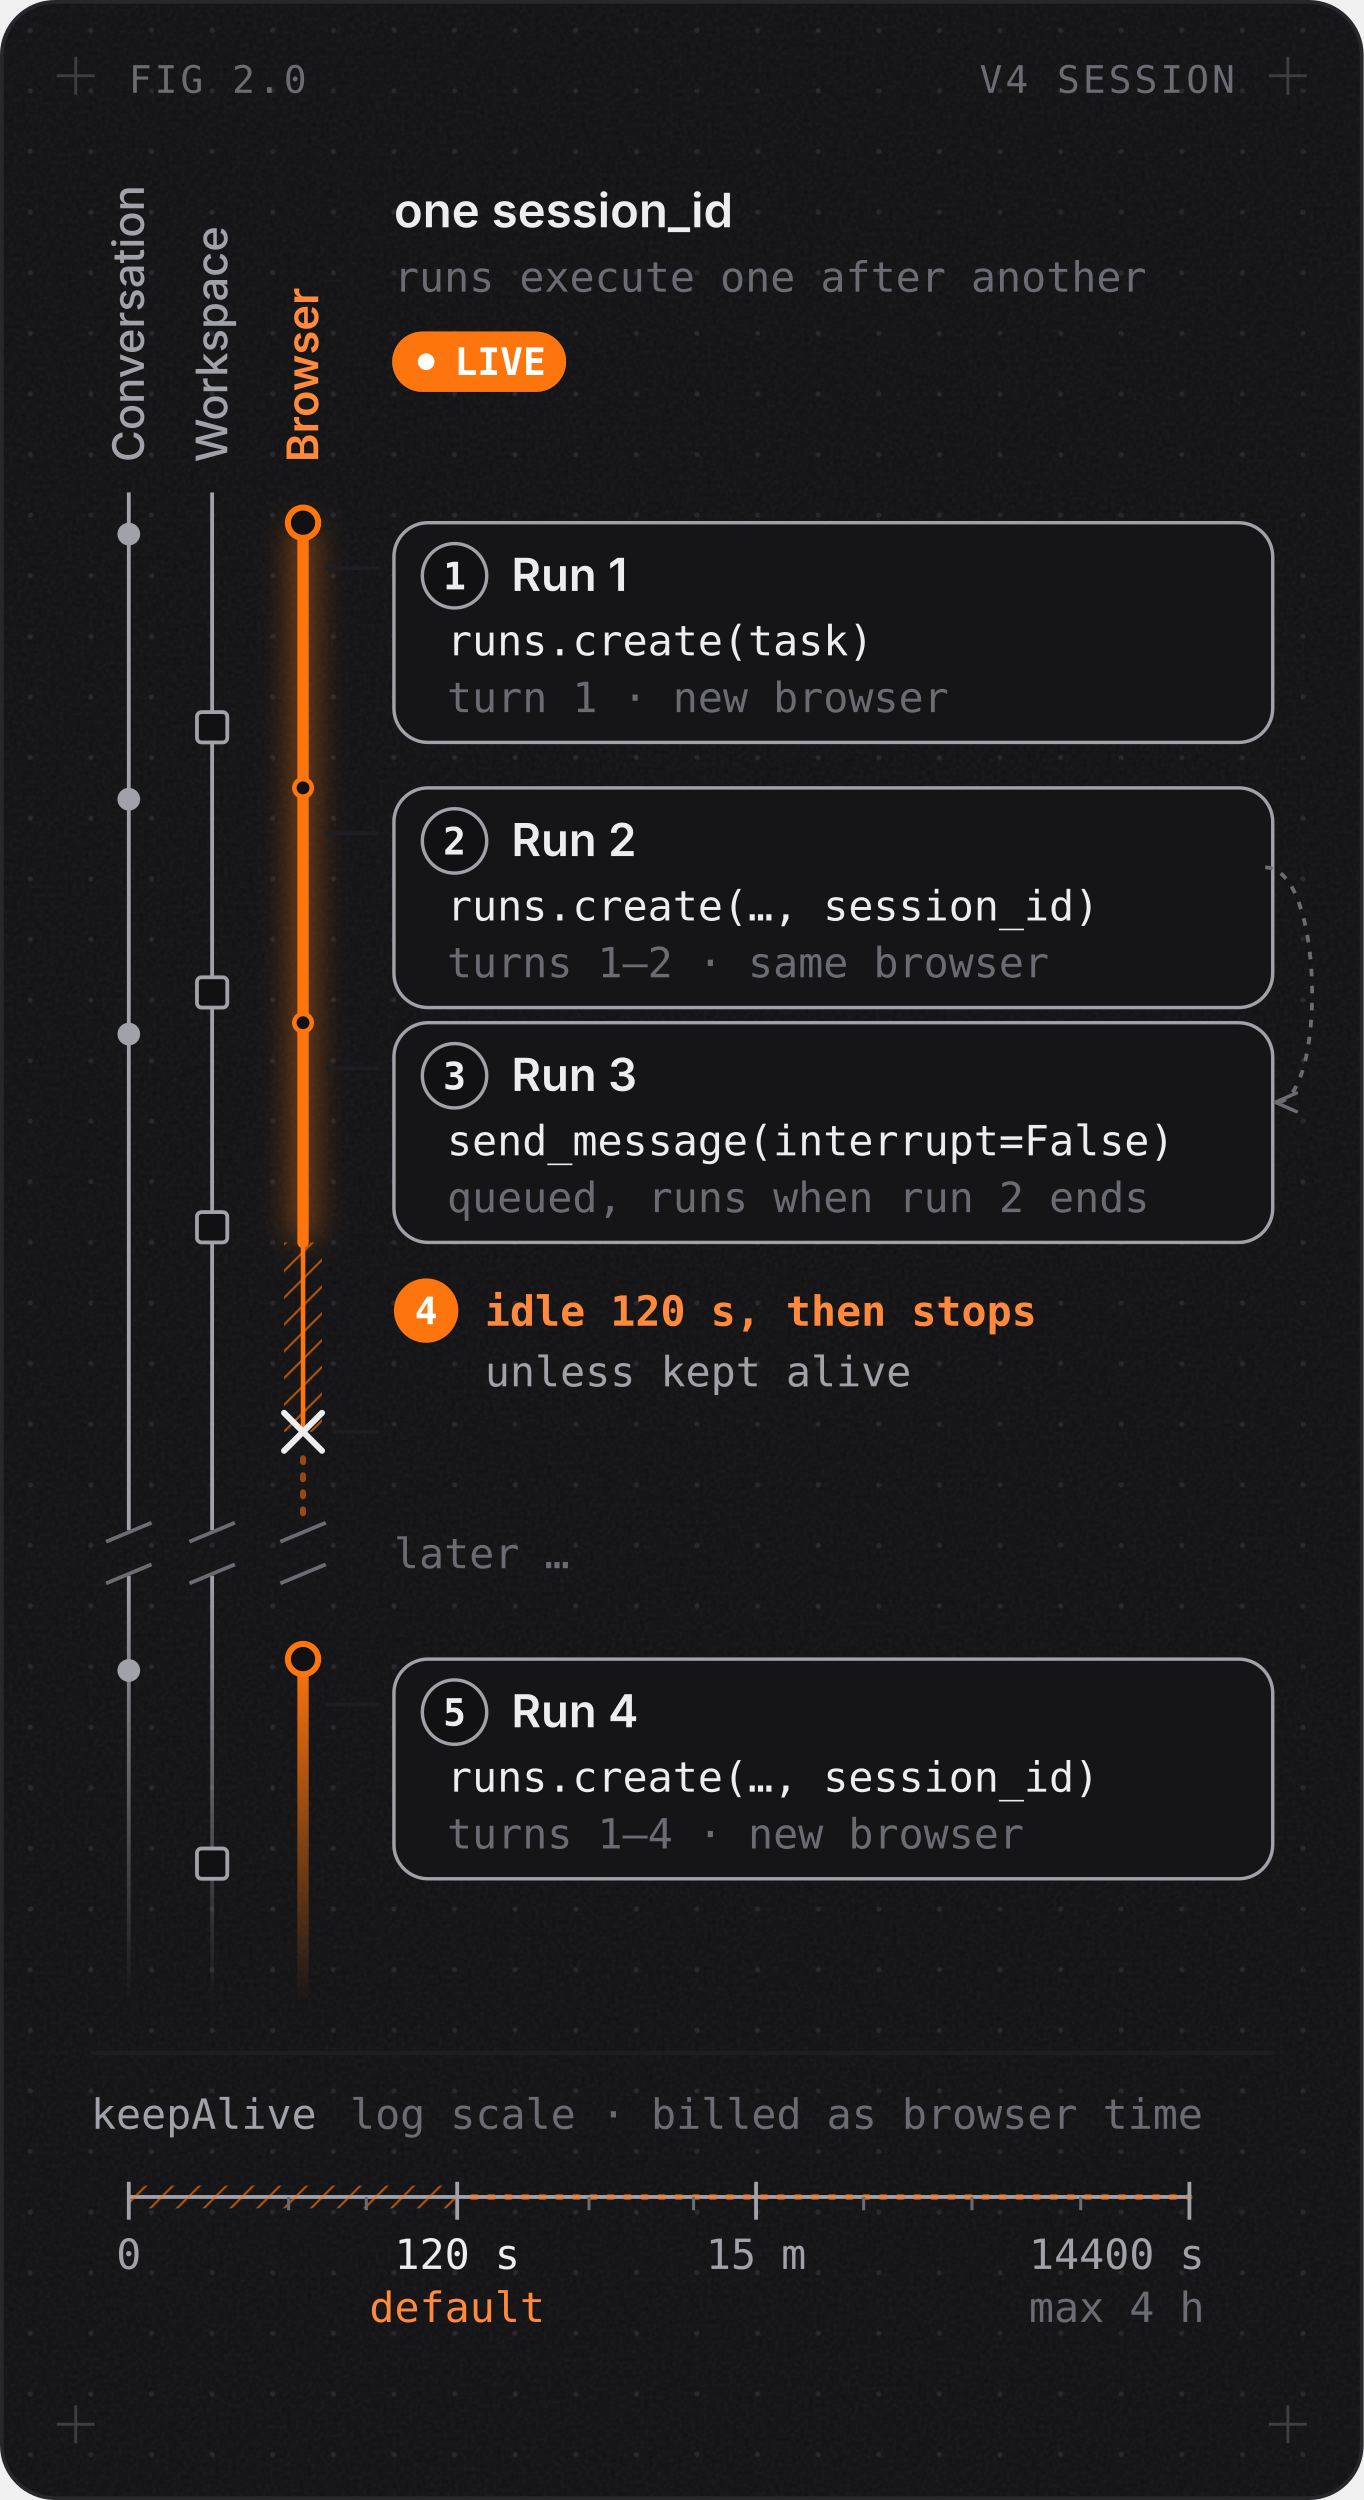
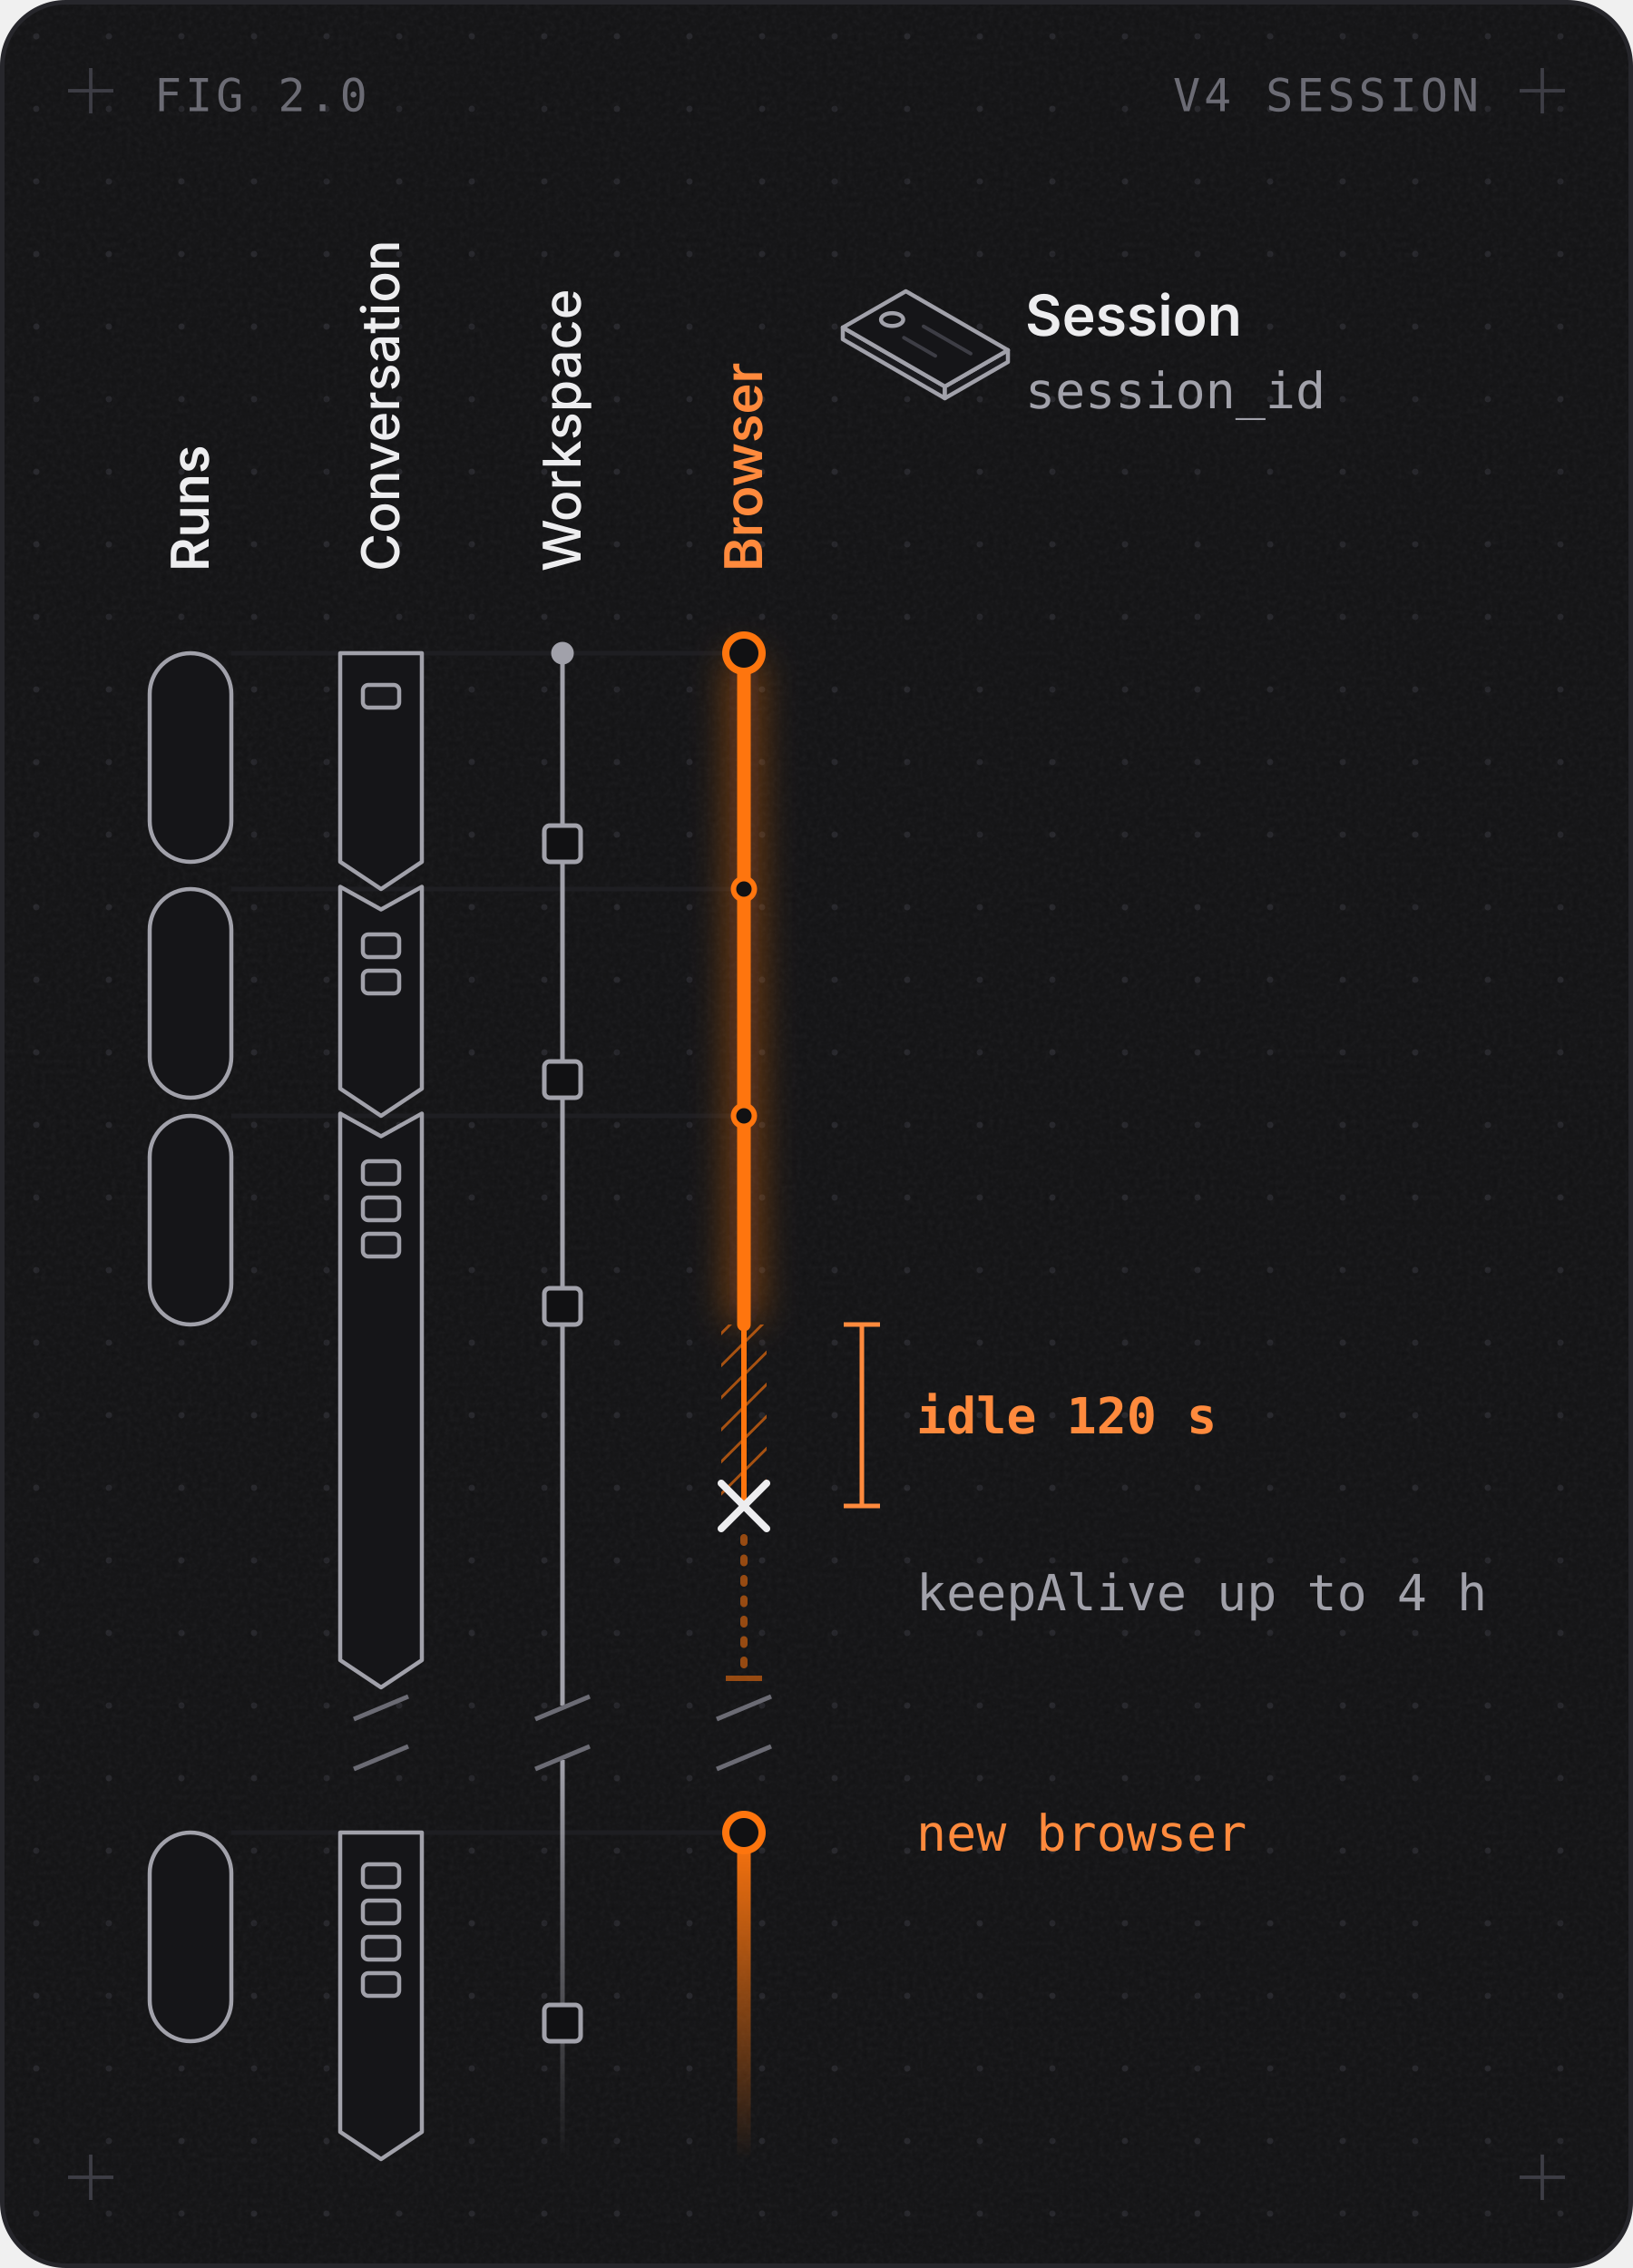
- <svg xmlns="http://www.w3.org/2000/svg" viewBox="0 0 360 660" width="360" height="660" role="img" aria-labelledby="t d" fill="none">
-   <style>.s{font-family:Geist, Inter, -apple-system, BlinkMacSystemFont, 'Segoe UI', Helvetica, Arial, sans-serif}.m{font-family:'Geist Mono', ui-monospace, SFMono-Regular, Menlo, monospace}text{font-kerning:normal}@keyframes lv{0%,49.85%{fill-opacity:1;stroke-opacity:1}50.25%,61.51%{fill-opacity:0;stroke-opacity:0}61.91%,100%{fill-opacity:1;stroke-opacity:1}}@keyframes lvd{0%,100%{transform:scale(1)}50%{transform:scale(.45)}}.lvd{transform-box:fill-box;transform-origin:center}@media (prefers-reduced-motion:no-preference){.lv{animation:lv 12s linear infinite}.lvd{animation:lvd 1.6s ease-in-out infinite}}@keyframes r1{0%,1.31%{fill-opacity:0;stroke-opacity:0}1.61%,12.97%{fill-opacity:1;stroke-opacity:1}13.27%,100%{fill-opacity:0;stroke-opacity:0}}@media (prefers-reduced-motion:no-preference){.r1{animation:r1 12s linear infinite}}@keyframes w1{0%,11.76%{fill-opacity:0;stroke-opacity:0}12.06%,80.00%{fill-opacity:1;stroke-opacity:1}86.00%,100%{fill-opacity:0;stroke-opacity:0}}@media (prefers-reduced-motion:no-preference){.w1{animation:w1 12s linear infinite}}@keyframes r2{0%,15.38%{fill-opacity:0;stroke-opacity:0}15.68%,27.04%{fill-opacity:1;stroke-opacity:1}27.34%,100%{fill-opacity:0;stroke-opacity:0}}@media (prefers-reduced-motion:no-preference){.r2{animation:r2 12s linear infinite}}@keyframes w2{0%,25.83%{fill-opacity:0;stroke-opacity:0}26.13%,80.00%{fill-opacity:1;stroke-opacity:1}86.00%,100%{fill-opacity:0;stroke-opacity:0}}@media (prefers-reduced-motion:no-preference){.w2{animation:w2 12s linear infinite}}@keyframes r3{0%,27.84%{fill-opacity:0;stroke-opacity:0}28.14%,39.50%{fill-opacity:1;stroke-opacity:1}39.80%,100%{fill-opacity:0;stroke-opacity:0}}@media (prefers-reduced-motion:no-preference){.r3{animation:r3 12s linear infinite}}@keyframes w3{0%,38.29%{fill-opacity:0;stroke-opacity:0}38.59%,80.00%{fill-opacity:1;stroke-opacity:1}86.00%,100%{fill-opacity:0;stroke-opacity:0}}@media (prefers-reduced-motion:no-preference){.w3{animation:w3 12s linear infinite}}@keyframes r5{0%,61.61%{fill-opacity:0;stroke-opacity:0}61.91%,73.27%{fill-opacity:1;stroke-opacity:1}73.57%,100%{fill-opacity:0;stroke-opacity:0}}@media (prefers-reduced-motion:no-preference){.r5{animation:r5 12s linear infinite}}@keyframes w5{0%,72.06%{fill-opacity:0;stroke-opacity:0}72.36%,80.00%{fill-opacity:1;stroke-opacity:1}86.00%,100%{fill-opacity:0;stroke-opacity:0}}@media (prefers-reduced-motion:no-preference){.w5{animation:w5 12s linear infinite}}@keyframes ph{0%{transform:translateY(0)}80%,100%{transform:translateY(398px)}}@keyframes phl{0%,1%{stroke-opacity:0}4%,80%{stroke-opacity:1}86%,100%{stroke-opacity:0}}@keyframes phd{0%,1.31%{fill-opacity:0;stroke-opacity:0}1.61%,49.85%{fill-opacity:1;stroke-opacity:1}50.25%,61.51%{fill-opacity:0;stroke-opacity:0}61.91%,80%{fill-opacity:1;stroke-opacity:1}86%,100%{fill-opacity:0;stroke-opacity:0}}@media (prefers-reduced-motion:no-preference){.ph{animation:ph 12s linear infinite}.phl{animation:phl 12s linear infinite}.phd{animation:phd 12s linear infinite}}</style>
+ <svg xmlns="http://www.w3.org/2000/svg" viewBox="0 0 360 500" width="360" height="500" role="img" aria-labelledby="t d" fill="none">
+   <style>.s{font-family:Geist, Inter, -apple-system, BlinkMacSystemFont, 'Segoe UI', Helvetica, Arial, sans-serif}.m{font-family:'Geist Mono', ui-monospace, SFMono-Regular, Menlo, monospace}text{font-kerning:normal}@keyframes r1{0%,1.58%{fill-opacity:0;stroke-opacity:0}1.88%,12.41%{fill-opacity:1;stroke-opacity:1}12.71%,100%{fill-opacity:0;stroke-opacity:0}}@media (prefers-reduced-motion:no-preference){.r1{animation:r1 12s linear infinite}}@keyframes r2{0%,13.82%{fill-opacity:0;stroke-opacity:0}14.12%,24.64%{fill-opacity:1;stroke-opacity:1}24.94%,100%{fill-opacity:0;stroke-opacity:0}}@media (prefers-reduced-motion:no-preference){.r2{animation:r2 12s linear infinite}}@keyframes r3{0%,25.58%{fill-opacity:0;stroke-opacity:0}25.88%,36.41%{fill-opacity:1;stroke-opacity:1}36.71%,100%{fill-opacity:0;stroke-opacity:0}}@media (prefers-reduced-motion:no-preference){.r3{animation:r3 12s linear infinite}}@keyframes r5{0%,62.76%{fill-opacity:0;stroke-opacity:0}63.06%,73.58%{fill-opacity:1;stroke-opacity:1}73.88%,100%{fill-opacity:0;stroke-opacity:0}}@media (prefers-reduced-motion:no-preference){.r5{animation:r5 12s linear infinite}}@keyframes w1{0%,10.99%{fill-opacity:0;stroke-opacity:0}11.29%,80.00%{fill-opacity:1;stroke-opacity:1}86.00%,100%{fill-opacity:0;stroke-opacity:0}}@media (prefers-reduced-motion:no-preference){.w1{animation:w1 12s linear infinite}}@keyframes w2{0%,23.23%{fill-opacity:0;stroke-opacity:0}23.53%,80.00%{fill-opacity:1;stroke-opacity:1}86.00%,100%{fill-opacity:0;stroke-opacity:0}}@media (prefers-reduced-motion:no-preference){.w2{animation:w2 12s linear infinite}}@keyframes w3{0%,34.99%{fill-opacity:0;stroke-opacity:0}35.29%,80.00%{fill-opacity:1;stroke-opacity:1}86.00%,100%{fill-opacity:0;stroke-opacity:0}}@media (prefers-reduced-motion:no-preference){.w3{animation:w3 12s linear infinite}}@keyframes w5{0%,72.17%{fill-opacity:0;stroke-opacity:0}72.47%,80.00%{fill-opacity:1;stroke-opacity:1}86.00%,100%{fill-opacity:0;stroke-opacity:0}}@media (prefers-reduced-motion:no-preference){.w5{animation:w5 12s linear infinite}}@keyframes ph{0%{transform:translateY(0)}80%,100%{transform:translateY(340px)}}@keyframes phl{0%,1%{stroke-opacity:0}4%,80%{stroke-opacity:1}86%,100%{stroke-opacity:0}}@keyframes phd{0%,1.58%{fill-opacity:0;stroke-opacity:0}1.88%,46.12%{fill-opacity:1;stroke-opacity:1}46.52%,62.66%{fill-opacity:0;stroke-opacity:0}63.06%,80%{fill-opacity:1;stroke-opacity:1}86%,100%{fill-opacity:0;stroke-opacity:0}}@media (prefers-reduced-motion:no-preference){.ph{animation:ph 12s linear infinite}.phl{animation:phl 12s linear infinite}.phd{animation:phd 12s linear infinite}}</style>
  <defs>
    <pattern id="dots" width="16" height="16" patternUnits="userSpaceOnUse">
      <circle cx="8" cy="8" r="0.7" fill="#232328" />
    </pattern>
    <filter id="grain" x="0" y="0" width="100%" height="100%">
      <feTurbulence type="fractalNoise" baseFrequency="0.9" numOctaves="2" seed="7" stitchTiles="stitch" />
      <feColorMatrix values="0 0 0 0 0.5  0 0 0 0 0.5  0 0 0 0 0.5  0 0 0 0.07 0" />
    </filter>
    <clipPath id="card">
-       <rect x="0.5" y="0.5" width="359" height="659" rx="14" />
+       <rect x="0.5" y="0.5" width="359" height="499" rx="14" />
    </clipPath>
    <marker id="ah3" viewBox="0 0 10 10" refX="8.5" refY="5" markerWidth="7" markerHeight="7" orient="auto">
      <path d="M1 1.5 L9 5 L1 8.5" stroke="#6B6B74" stroke-width="1.3" fill="none" stroke-linecap="round" stroke-linejoin="round" />
    </marker>
    <pattern id="hatch" width="5" height="5" patternUnits="userSpaceOnUse" patternTransform="rotate(45)">
      <line x1="0" y1="0" x2="0" y2="5" stroke="#FE750E" stroke-width="1.2" stroke-opacity=".6" />
    </pattern>
    <linearGradient id="fade" x1="0" x2="0" y1="0" y2="1">
      <stop offset="0" stop-color="#FE750E" />
      <stop offset="1" stop-color="#FE750E" stop-opacity="0" />
    </linearGradient>
    <linearGradient id="fadeI" x1="0" x2="0" y1="0" y2="1">
      <stop offset="0" stop-color="#A1A1AA" />
      <stop offset="1" stop-color="#A1A1AA" stop-opacity="0" />
    </linearGradient>
-     <filter id="glow" filterUnits="userSpaceOnUse" x="0" y="0" width="360" height="660">
+     <filter id="glow" filterUnits="userSpaceOnUse" x="0" y="0" width="360" height="500">
      <feGaussianBlur stdDeviation="4" />
    </filter>
  </defs>
-   <rect x="0.5" y="0.5" width="359" height="659" rx="14" fill="#111113" />
+   <rect x="0.5" y="0.5" width="359" height="499" rx="14" fill="#111113" />
  <g clip-path="url(#card)">
-     <rect width="360" height="660" fill="url(#dots)" />
-     <rect width="360" height="660" filter="url(#grain)" />
+     <rect width="360" height="500" fill="url(#dots)" />
+     <rect width="360" height="500" filter="url(#grain)" />
  </g>
-   <rect x="0.5" y="0.5" width="359" height="659" rx="14" fill="none" stroke="#26262B" />
+   <rect x="0.5" y="0.5" width="359" height="499" rx="14" fill="none" stroke="#26262B" />
  <path d="M15 20h10M20 15v10" stroke="#3D3D45" stroke-width="0.75" />
  <path d="M335 20h10M340 15v10" stroke="#3D3D45" stroke-width="0.75" />
-   <path d="M15 640h10M20 635v10" stroke="#3D3D45" stroke-width="0.75" />
-   <path d="M335 640h10M340 635v10" stroke="#3D3D45" stroke-width="0.75" />
+   <path d="M15 480h10M20 475v10" stroke="#3D3D45" stroke-width="0.75" />
+   <path d="M335 480h10M340 475v10" stroke="#3D3D45" stroke-width="0.75" />
  <text x="34.0" y="24.5" font-size="10" fill="#6B6B74" letter-spacing="0.08em" class="m">FIG 2.0</text>
  <text x="326.0" y="24.5" font-size="10" fill="#6B6B74" text-anchor="end" letter-spacing="0.08em" class="m">V4 SESSION</text>
-   <text transform="translate(38 122) rotate(-90)" font-size="11.5" class="s" fill="#A1A1AA" font-weight="500">Conversation</text>
-   <text transform="translate(60 122) rotate(-90)" font-size="11.5" class="s" fill="#A1A1AA" font-weight="500">Workspace</text>
-   <text transform="translate(84 122) rotate(-90)" font-size="11.5" class="s" fill="#FF8A3D" font-weight="600">Browser</text>
-   <text x="104.0" y="60.0" font-size="12.5" fill="#EDEDEF" font-weight="600" class="s">one session_id</text>
-   <text x="104.0" y="77.0" font-size="11" fill="#6B6B74" class="m">runs execute one after another</text>
-   <rect x="104" y="88" width="45" height="15" rx="7.5" fill="#111113" stroke="#6B6B74" stroke-width="0.9" />
-   <text x="120.0" y="99.0" font-size="10" fill="#6B6B74" font-weight="600" class="m">LIVE</text>
-   <rect class="lv" x="104" y="88" width="45" height="15" rx="7.5" fill="#FE750E" stroke="#FE750E" stroke-width="0.9" />
-   <g class="lvd">
-     <circle class="lv" cx="112.5" cy="95.5" r="2.2" fill="#FFFFFF" />
+   <text transform="translate(46 126) rotate(-90)" font-size="11.5" class="s" fill="#EDEDEF" font-weight="600">Runs</text>
+   <text transform="translate(88 126) rotate(-90)" font-size="11.5" class="s" fill="#EDEDEF" font-weight="500">Conversation</text>
+   <text transform="translate(128 126) rotate(-90)" font-size="11.5" class="s" fill="#EDEDEF" font-weight="500">Workspace</text>
+   <text transform="translate(168 126) rotate(-90)" font-size="11.5" class="s" fill="#FF8A3D" font-weight="600">Browser</text>
+   <polygon points="185.8,72.2 208.3,85.2 208.3,87.8 185.8,74.8" fill="#1A1A1E" stroke="#A1A1AA" stroke-width="0.9" stroke-linejoin="round" />
+   <polygon points="222.2,77.2 208.3,85.2 208.3,87.8 222.2,79.8" fill="#1A1A1E" stroke="#A1A1AA" stroke-width="0.9" stroke-linejoin="round" />
+   <polygon points="199.7,64.2 222.2,77.2 208.3,85.2 185.8,72.2" fill="#151518" stroke="#A1A1AA" stroke-width="0.9" stroke-linejoin="round" />
+   <g transform="matrix(0.866,0.5,-0.866,0.5,199.7,64.2)">
+     <circle cx="4.5" cy="8" r="2" stroke="#A1A1AA" stroke-width="0.9" vector-effect="non-scaling-stroke" />
+     <path d="M10 5.5h12M10 10.5h8" stroke="#3D3D45" stroke-width="0.8" stroke-linecap="round" vector-effect="non-scaling-stroke" />
  </g>
-   <text x="120.0" y="99.0" font-size="10" fill="#FFFFFF" font-weight="600" class="m lv">LIVE</text>
+   <text x="226.0" y="74.0" font-size="12.5" fill="#EDEDEF" font-weight="600" class="s">Session</text>
+   <text x="226.0" y="90.0" font-size="11" fill="#A1A1AA" class="m">session_id</text>
+   <line x1="51" y1="144" x2="164" y2="144" stroke="#1E1E22" stroke-width="1" />
+   <line x1="51" y1="196" x2="164" y2="196" stroke="#1E1E22" stroke-width="1" />
+   <line x1="51" y1="246" x2="164" y2="246" stroke="#1E1E22" stroke-width="1" />
+   <line x1="51" y1="404" x2="164" y2="404" stroke="#1E1E22" stroke-width="1" />
  <g class="ph">
-     <line class="phl" x1="24" y1="130" x2="336" y2="130" stroke="#A1A1AA" stroke-width="0.9" stroke-dasharray="2 3" stroke-opacity="0" />
+     <line class="phl" x1="24" y1="136" x2="336" y2="136" stroke="#A1A1AA" stroke-width="0.9" stroke-dasharray="2 3" stroke-opacity="0" />
  </g>
-   <rect x="33.5" y="130" width="1" height="274" fill="#A1A1AA" />
-   <rect x="33.5" y="416" width="1" height="112" fill="url(#fadeI)" />
-   <path d="M28 407l12 -5M28 418l12 -5" stroke="#6B6B74" stroke-width="1" />
-   <rect x="55.5" y="130" width="1" height="274" fill="#A1A1AA" />
-   <rect x="55.5" y="416" width="1" height="112" fill="url(#fadeI)" />
-   <path d="M50 407l12 -5M50 418l12 -5" stroke="#6B6B74" stroke-width="1" />
-   <rect x="77" y="138" width="6" height="190" rx="3" fill="#FE750E" fill-opacity="0.5" filter="url(#glow)" />
-   <line x1="80" y1="138" x2="80" y2="328" stroke="#FE750E" stroke-width="3" stroke-linecap="round" />
-   <circle cx="80" cy="138" r="4" fill="#111113" stroke="#FE750E" stroke-width="1.6" />
-   <rect x="75" y="328" width="10" height="50" fill="url(#hatch)" />
-   <line x1="80" y1="328" x2="80" y2="378" stroke="#FE750E" stroke-width="1.2" />
-   <line x1="80" y1="385" x2="80" y2="400" stroke="#FE750E" stroke-opacity=".55" stroke-width="1.6" stroke-dasharray="1 3.5" stroke-linecap="round" />
-   <path d="M75 373l10 10M85 373l-10 10" stroke="#EDEDEF" stroke-width="1.6" stroke-linecap="round" />
-   <path d="M74 407l12 -5M74 418l12 -5" stroke="#6B6B74" stroke-width="1" />
-   <rect x="78.5" y="438" width="3" height="90" rx="1.5" fill="url(#fade)" />
-   <circle cx="80" cy="438" r="4" fill="#111113" stroke="#FE750E" stroke-width="1.6" />
-   <line x1="86" y1="150" x2="100" y2="150" stroke="#1E1E22" stroke-width="1" />
-   <rect x="104" y="138" width="232" height="58" rx="9" fill="#151518" stroke="#A1A1AA" stroke-width="0.9" />
-   <rect class="r1" x="104" y="138" width="232" height="58" rx="9" fill="#3A2214" stroke="#FE750E" stroke-width="1.2" fill-opacity="0" stroke-opacity="0" />
-   <circle cx="120" cy="152" r="8.5" fill="#111113" stroke="#A1A1AA" stroke-width="0.9" />
-   <text x="120.0" y="155.6" font-size="10" fill="#EDEDEF" font-weight="600" text-anchor="middle" class="m">1</text>
-   <text x="135.0" y="156.0" font-size="12" fill="#EDEDEF" font-weight="600" class="s">Run 1</text>
-   <text x="118.0" y="173.0" font-size="11" fill="#EDEDEF" class="m">runs.create(task)</text>
-   <text x="118.0" y="188.0" font-size="11" fill="#6B6B74" class="m">turn 1 · new browser</text>
-   <circle cx="34" cy="141" r="3" fill="#A1A1AA" />
-   <rect x="52" y="188" width="8" height="8" rx="1.2" fill="#111113" stroke="#A1A1AA" stroke-width="1" />
-   <rect class="w1" x="52" y="188" width="8" height="8" rx="1.2" fill="#3A2214" stroke="#FE750E" stroke-width="1.2" fill-opacity="0" stroke-opacity="0" />
-   <line x1="86" y1="220" x2="100" y2="220" stroke="#1E1E22" stroke-width="1" />
-   <rect x="104" y="208" width="232" height="58" rx="9" fill="#151518" stroke="#A1A1AA" stroke-width="0.9" />
-   <rect class="r2" x="104" y="208" width="232" height="58" rx="9" fill="#3A2214" stroke="#FE750E" stroke-width="1.2" fill-opacity="0" stroke-opacity="0" />
-   <circle cx="120" cy="222" r="8.5" fill="#111113" stroke="#A1A1AA" stroke-width="0.9" />
-   <text x="120.0" y="225.6" font-size="10" fill="#EDEDEF" font-weight="600" text-anchor="middle" class="m">2</text>
-   <text x="135.0" y="226.0" font-size="12" fill="#EDEDEF" font-weight="600" class="s">Run 2</text>
-   <text x="118.0" y="243.0" font-size="11" fill="#EDEDEF" class="m">runs.create(…, session_id)</text>
-   <text x="118.0" y="258.0" font-size="11" fill="#6B6B74" class="m">turns 1–2 · same browser</text>
-   <circle cx="34" cy="211" r="3" fill="#A1A1AA" />
-   <rect x="52" y="258" width="8" height="8" rx="1.2" fill="#111113" stroke="#A1A1AA" stroke-width="1" />
-   <rect class="w2" x="52" y="258" width="8" height="8" rx="1.2" fill="#3A2214" stroke="#FE750E" stroke-width="1.2" fill-opacity="0" stroke-opacity="0" />
-   <circle cx="80" cy="208" r="2.3" fill="#111113" stroke="#FE750E" stroke-width="1.2" />
-   <line x1="86" y1="282" x2="100" y2="282" stroke="#1E1E22" stroke-width="1" />
-   <rect x="104" y="270" width="232" height="58" rx="9" fill="#151518" stroke="#A1A1AA" stroke-width="0.9" />
-   <rect class="r3" x="104" y="270" width="232" height="58" rx="9" fill="#3A2214" stroke="#FE750E" stroke-width="1.2" fill-opacity="0" stroke-opacity="0" />
-   <circle cx="120" cy="284" r="8.5" fill="#111113" stroke="#A1A1AA" stroke-width="0.9" />
-   <text x="120.0" y="287.6" font-size="10" fill="#EDEDEF" font-weight="600" text-anchor="middle" class="m">3</text>
-   <text x="135.0" y="288.0" font-size="12" fill="#EDEDEF" font-weight="600" class="s">Run 3</text>
-   <text x="118.0" y="305.0" font-size="11" fill="#EDEDEF" class="m">send_message(interrupt=False)</text>
-   <text x="118.0" y="320.0" font-size="11" fill="#6B6B74" class="m">queued, runs when run 2 ends</text>
-   <circle cx="34" cy="273" r="3" fill="#A1A1AA" />
-   <rect x="52" y="320" width="8" height="8" rx="1.2" fill="#111113" stroke="#A1A1AA" stroke-width="1" />
-   <rect class="w3" x="52" y="320" width="8" height="8" rx="1.2" fill="#3A2214" stroke="#FE750E" stroke-width="1.2" fill-opacity="0" stroke-opacity="0" />
-   <circle cx="80" cy="270" r="2.3" fill="#111113" stroke="#FE750E" stroke-width="1.2" />
-   <line x1="86" y1="450" x2="100" y2="450" stroke="#1E1E22" stroke-width="1" />
-   <rect x="104" y="438" width="232" height="58" rx="9" fill="#151518" stroke="#A1A1AA" stroke-width="0.9" />
-   <rect class="r5" x="104" y="438" width="232" height="58" rx="9" fill="#3A2214" stroke="#FE750E" stroke-width="1.2" fill-opacity="0" stroke-opacity="0" />
-   <circle cx="120" cy="452" r="8.5" fill="#111113" stroke="#A1A1AA" stroke-width="0.9" />
-   <text x="120.0" y="455.6" font-size="10" fill="#EDEDEF" font-weight="600" text-anchor="middle" class="m">5</text>
-   <text x="135.0" y="456.0" font-size="12" fill="#EDEDEF" font-weight="600" class="s">Run 4</text>
-   <text x="118.0" y="473.0" font-size="11" fill="#EDEDEF" class="m">runs.create(…, session_id)</text>
-   <text x="118.0" y="488.0" font-size="11" fill="#6B6B74" class="m">turns 1–4 · new browser</text>
-   <circle cx="34" cy="441" r="3" fill="#A1A1AA" />
-   <rect x="52" y="488" width="8" height="8" rx="1.2" fill="#111113" stroke="#A1A1AA" stroke-width="1" />
-   <rect class="w5" x="52" y="488" width="8" height="8" rx="1.2" fill="#3A2214" stroke="#FE750E" stroke-width="1.2" fill-opacity="0" stroke-opacity="0" />
-   <path d="M334 229 C350 229 350 291 337 291" stroke="#6B6B74" stroke-width="1" stroke-dasharray="2 2.5" marker-end="url(#ah3)" />
-   <circle cx="112.5" cy="346" r="8.5" fill="#FE750E" />
-   <text x="112.5" y="349.6" font-size="10" fill="#FFFFFF" font-weight="600" text-anchor="middle" class="m">4</text>
-   <text x="128.0" y="350.0" font-size="11" fill="#FF8A3D" font-weight="600" class="m">idle 120 s, then stops</text>
-   <text x="128.0" y="366.0" font-size="11" fill="#A1A1AA" class="m">unless kept alive</text>
-   <line x1="88" y1="378" x2="100" y2="378" stroke="#1E1E22" stroke-width="1" />
-   <text x="104.0" y="414.0" font-size="11" fill="#6B6B74" class="m">later …</text>
-   <line x1="24" y1="542" x2="336" y2="542" stroke="#1E1E22" stroke-width="1" />
-   <text x="24.0" y="562.0" font-size="11" fill="#A1A1AA" font-weight="500" class="m">keepAlive</text>
-   <text x="92.4" y="562.0" font-size="11" fill="#6B6B74" class="m">log scale · billed as browser time</text>
-   <line x1="34" y1="580" x2="314.0" y2="580" stroke="#A1A1AA" stroke-width="1" />
-   <rect x="34" y="577" width="86.7" height="6" fill="url(#hatch)" />
-   <line x1="124.7" y1="580" x2="314.0" y2="580" stroke="#FE750E" stroke-opacity=".55" stroke-width="1.6" stroke-dasharray="1 3.5" stroke-linecap="round" />
-   <path d="M76.2 580v3.5" stroke="#6B6B74" stroke-width="0.8" />
-   <path d="M96.7 580v3.5" stroke="#6B6B74" stroke-width="0.8" />
-   <path d="M155.5 580v3.5" stroke="#6B6B74" stroke-width="0.8" />
-   <path d="M183.1 580v3.5" stroke="#6B6B74" stroke-width="0.8" />
-   <path d="M228.0 580v3.5" stroke="#6B6B74" stroke-width="0.8" />
-   <path d="M256.6 580v3.5" stroke="#6B6B74" stroke-width="0.8" />
-   <path d="M285.3 580v3.5" stroke="#6B6B74" stroke-width="0.8" />
-   <path d="M34.0 576v10" stroke="#A1A1AA" stroke-width="1" />
-   <text x="34.0" y="599.0" font-size="11" fill="#A1A1AA" text-anchor="middle" class="m">0</text>
-   <path d="M120.7 576v10" stroke="#A1A1AA" stroke-width="1" />
-   <text x="120.7" y="599.0" font-size="11" fill="#EDEDEF" font-weight="500" text-anchor="middle" class="m">120 s</text>
-   <text x="120.7" y="613.0" font-size="11" fill="#FF8A3D" text-anchor="middle" class="m">default</text>
-   <path d="M199.6 576v10" stroke="#A1A1AA" stroke-width="1" />
-   <text x="199.6" y="599.0" font-size="11" fill="#A1A1AA" text-anchor="middle" class="m">15 m</text>
-   <path d="M314.0 576v10" stroke="#A1A1AA" stroke-width="1" />
-   <text x="318.0" y="599.0" font-size="11" fill="#A1A1AA" text-anchor="end" class="m">14400 s</text>
-   <text x="318.0" y="613.0" font-size="11" fill="#6B6B74" text-anchor="end" class="m">max 4 h</text>
+   <rect x="33" y="144" width="18" height="46" rx="9" fill="#151518" stroke="#A1A1AA" stroke-width="0.9" />
+   <rect class="r1" x="33" y="144" width="18" height="46" rx="9" fill="#3A2214" stroke="#FE750E" stroke-width="1.2" fill-opacity="0" stroke-opacity="0" />
+   <rect x="33" y="196" width="18" height="46" rx="9" fill="#151518" stroke="#A1A1AA" stroke-width="0.9" />
+   <rect class="r2" x="33" y="196" width="18" height="46" rx="9" fill="#3A2214" stroke="#FE750E" stroke-width="1.2" fill-opacity="0" stroke-opacity="0" />
+   <rect x="33" y="246" width="18" height="46" rx="9" fill="#151518" stroke="#A1A1AA" stroke-width="0.9" />
+   <rect class="r3" x="33" y="246" width="18" height="46" rx="9" fill="#3A2214" stroke="#FE750E" stroke-width="1.2" fill-opacity="0" stroke-opacity="0" />
+   <rect x="33" y="404" width="18" height="46" rx="9" fill="#151518" stroke="#A1A1AA" stroke-width="0.9" />
+   <rect class="r5" x="33" y="404" width="18" height="46" rx="9" fill="#3A2214" stroke="#FE750E" stroke-width="1.2" fill-opacity="0" stroke-opacity="0" />
+   <path d="M75.0 144H93.0V190L84 196L75.0 190Z" fill="#151518" stroke="#A1A1AA" stroke-width="0.9" stroke-linejoin="round" />
+   <path class="r1" d="M75.0 144H93.0V190L84 196L75.0 190Z" fill="#3A2214" stroke="#FE750E" stroke-width="1.2" stroke-linejoin="round" fill-opacity="0" stroke-opacity="0" />
+   <rect x="80.0" y="151.0" width="8" height="5" rx="1.2" fill="#1A1A1E" stroke="#A1A1AA" stroke-width="0.9" />
+   <path d="M75.0 195.5L84 200.5L93.0 195.5V240L84 246L75.0 240Z" fill="#151518" stroke="#A1A1AA" stroke-width="0.9" stroke-linejoin="round" />
+   <path class="r2" d="M75.0 195.5L84 200.5L93.0 195.5V240L84 246L75.0 240Z" fill="#3A2214" stroke="#FE750E" stroke-width="1.2" stroke-linejoin="round" fill-opacity="0" stroke-opacity="0" />
+   <rect x="80.0" y="206.0" width="8" height="5" rx="1.2" fill="#1A1A1E" stroke="#A1A1AA" stroke-width="0.9" />
+   <rect x="80.0" y="214.0" width="8" height="5" rx="1.2" fill="#1A1A1E" stroke="#A1A1AA" stroke-width="0.9" />
+   <path d="M75.0 245.5L84 250.5L93.0 245.5V366L84 372L75.0 366Z" fill="#151518" stroke="#A1A1AA" stroke-width="0.9" stroke-linejoin="round" />
+   <path class="r3" d="M75.0 245.5L84 250.5L93.0 245.5V366L84 372L75.0 366Z" fill="#3A2214" stroke="#FE750E" stroke-width="1.2" stroke-linejoin="round" fill-opacity="0" stroke-opacity="0" />
+   <rect x="80.0" y="256.0" width="8" height="5" rx="1.2" fill="#1A1A1E" stroke="#A1A1AA" stroke-width="0.9" />
+   <rect x="80.0" y="264.0" width="8" height="5" rx="1.2" fill="#1A1A1E" stroke="#A1A1AA" stroke-width="0.9" />
+   <rect x="80.0" y="272.0" width="8" height="5" rx="1.2" fill="#1A1A1E" stroke="#A1A1AA" stroke-width="0.9" />
+   <path d="M75.0 404H93.0V470L84 476L75.0 470Z" fill="#151518" stroke="#A1A1AA" stroke-width="0.9" stroke-linejoin="round" />
+   <path class="r5" d="M75.0 404H93.0V470L84 476L75.0 470Z" fill="#3A2214" stroke="#FE750E" stroke-width="1.2" stroke-linejoin="round" fill-opacity="0" stroke-opacity="0" />
+   <rect x="80.0" y="411.0" width="8" height="5" rx="1.2" fill="#1A1A1E" stroke="#A1A1AA" stroke-width="0.9" />
+   <rect x="80.0" y="419.0" width="8" height="5" rx="1.2" fill="#1A1A1E" stroke="#A1A1AA" stroke-width="0.9" />
+   <rect x="80.0" y="427.0" width="8" height="5" rx="1.2" fill="#1A1A1E" stroke="#A1A1AA" stroke-width="0.9" />
+   <rect x="80.0" y="435.0" width="8" height="5" rx="1.2" fill="#1A1A1E" stroke="#A1A1AA" stroke-width="0.9" />
+   <rect x="123.5" y="144" width="1" height="232" fill="#A1A1AA" />
+   <rect x="123.5" y="388" width="1" height="88" fill="url(#fadeI)" />
+   <circle cx="124" cy="144" r="2.5" fill="#A1A1AA" />
+   <rect x="120" y="182" width="8" height="8" rx="1.2" fill="#111113" stroke="#A1A1AA" stroke-width="1" />
+   <rect class="w1" x="120" y="182" width="8" height="8" rx="1.2" fill="#3A2214" stroke="#FE750E" stroke-width="1.2" fill-opacity="0" stroke-opacity="0" />
+   <rect x="120" y="234" width="8" height="8" rx="1.2" fill="#111113" stroke="#A1A1AA" stroke-width="1" />
+   <rect class="w2" x="120" y="234" width="8" height="8" rx="1.2" fill="#3A2214" stroke="#FE750E" stroke-width="1.2" fill-opacity="0" stroke-opacity="0" />
+   <rect x="120" y="284" width="8" height="8" rx="1.2" fill="#111113" stroke="#A1A1AA" stroke-width="1" />
+   <rect class="w3" x="120" y="284" width="8" height="8" rx="1.2" fill="#3A2214" stroke="#FE750E" stroke-width="1.2" fill-opacity="0" stroke-opacity="0" />
+   <rect x="120" y="442" width="8" height="8" rx="1.2" fill="#111113" stroke="#A1A1AA" stroke-width="1" />
+   <rect class="w5" x="120" y="442" width="8" height="8" rx="1.2" fill="#3A2214" stroke="#FE750E" stroke-width="1.2" fill-opacity="0" stroke-opacity="0" />
+   <rect x="161" y="144" width="6" height="148" rx="3" fill="#FE750E" fill-opacity="0.5" filter="url(#glow)" />
+   <line x1="164" y1="144" x2="164" y2="292" stroke="#FE750E" stroke-width="3" stroke-linecap="round" />
+   <circle cx="164" cy="144" r="4" fill="#111113" stroke="#FE750E" stroke-width="1.6" />
+   <circle cx="164" cy="196" r="2.3" fill="#111113" stroke="#FE750E" stroke-width="1.2" />
+   <circle cx="164" cy="246" r="2.3" fill="#111113" stroke="#FE750E" stroke-width="1.2" />
+   <rect x="159" y="292" width="10" height="40" fill="url(#hatch)" />
+   <line x1="164" y1="292" x2="164" y2="332" stroke="#FE750E" stroke-width="1.2" />
+   <line x1="164" y1="339" x2="164" y2="370" stroke="#FE750E" stroke-opacity=".55" stroke-width="1.6" stroke-dasharray="1 3.5" stroke-linecap="round" />
+   <path d="M160 370h8" stroke="#FE750E" stroke-opacity=".55" stroke-width="1.2" />
+   <path d="M159 327l10 10M169 327l-10 10" stroke="#EDEDEF" stroke-width="1.6" stroke-linecap="round" />
+   <rect x="162.5" y="404" width="3" height="72" rx="1.5" fill="url(#fade)" />
+   <circle cx="164" cy="404" r="4" fill="#111113" stroke="#FE750E" stroke-width="1.6" />
+   <path d="M78 379l12 -5M78 390l12 -5" stroke="#6B6B74" stroke-width="1" />
+   <path d="M118 379l12 -5M118 390l12 -5" stroke="#6B6B74" stroke-width="1" />
+   <path d="M158 379l12 -5M158 390l12 -5" stroke="#6B6B74" stroke-width="1" />
+   <path d="M186 292h8M186 332h8M190 292V332" stroke="#FF8A3D" stroke-width="1" />
+   <text x="202.0" y="316.0" font-size="11" fill="#FF8A3D" font-weight="600" class="m">idle 120 s</text>
+   <text x="202.0" y="355.0" font-size="11" fill="#A1A1AA" class="m">keepAlive up to 4 h</text>
+   <text x="202.0" y="408.0" font-size="11" fill="#FF8A3D" class="m">new browser</text>
  <g class="ph">
-     <circle class="phd" cx="80" cy="130" r="4.5" fill="#FE750E" fill-opacity="0" stroke="#111113" stroke-width="1.5" stroke-opacity="0" />
+     <circle class="phd" cx="164" cy="136" r="4.5" fill="#FE750E" fill-opacity="0" stroke="#111113" stroke-width="1.5" stroke-opacity="0" />
  </g>
</svg>
